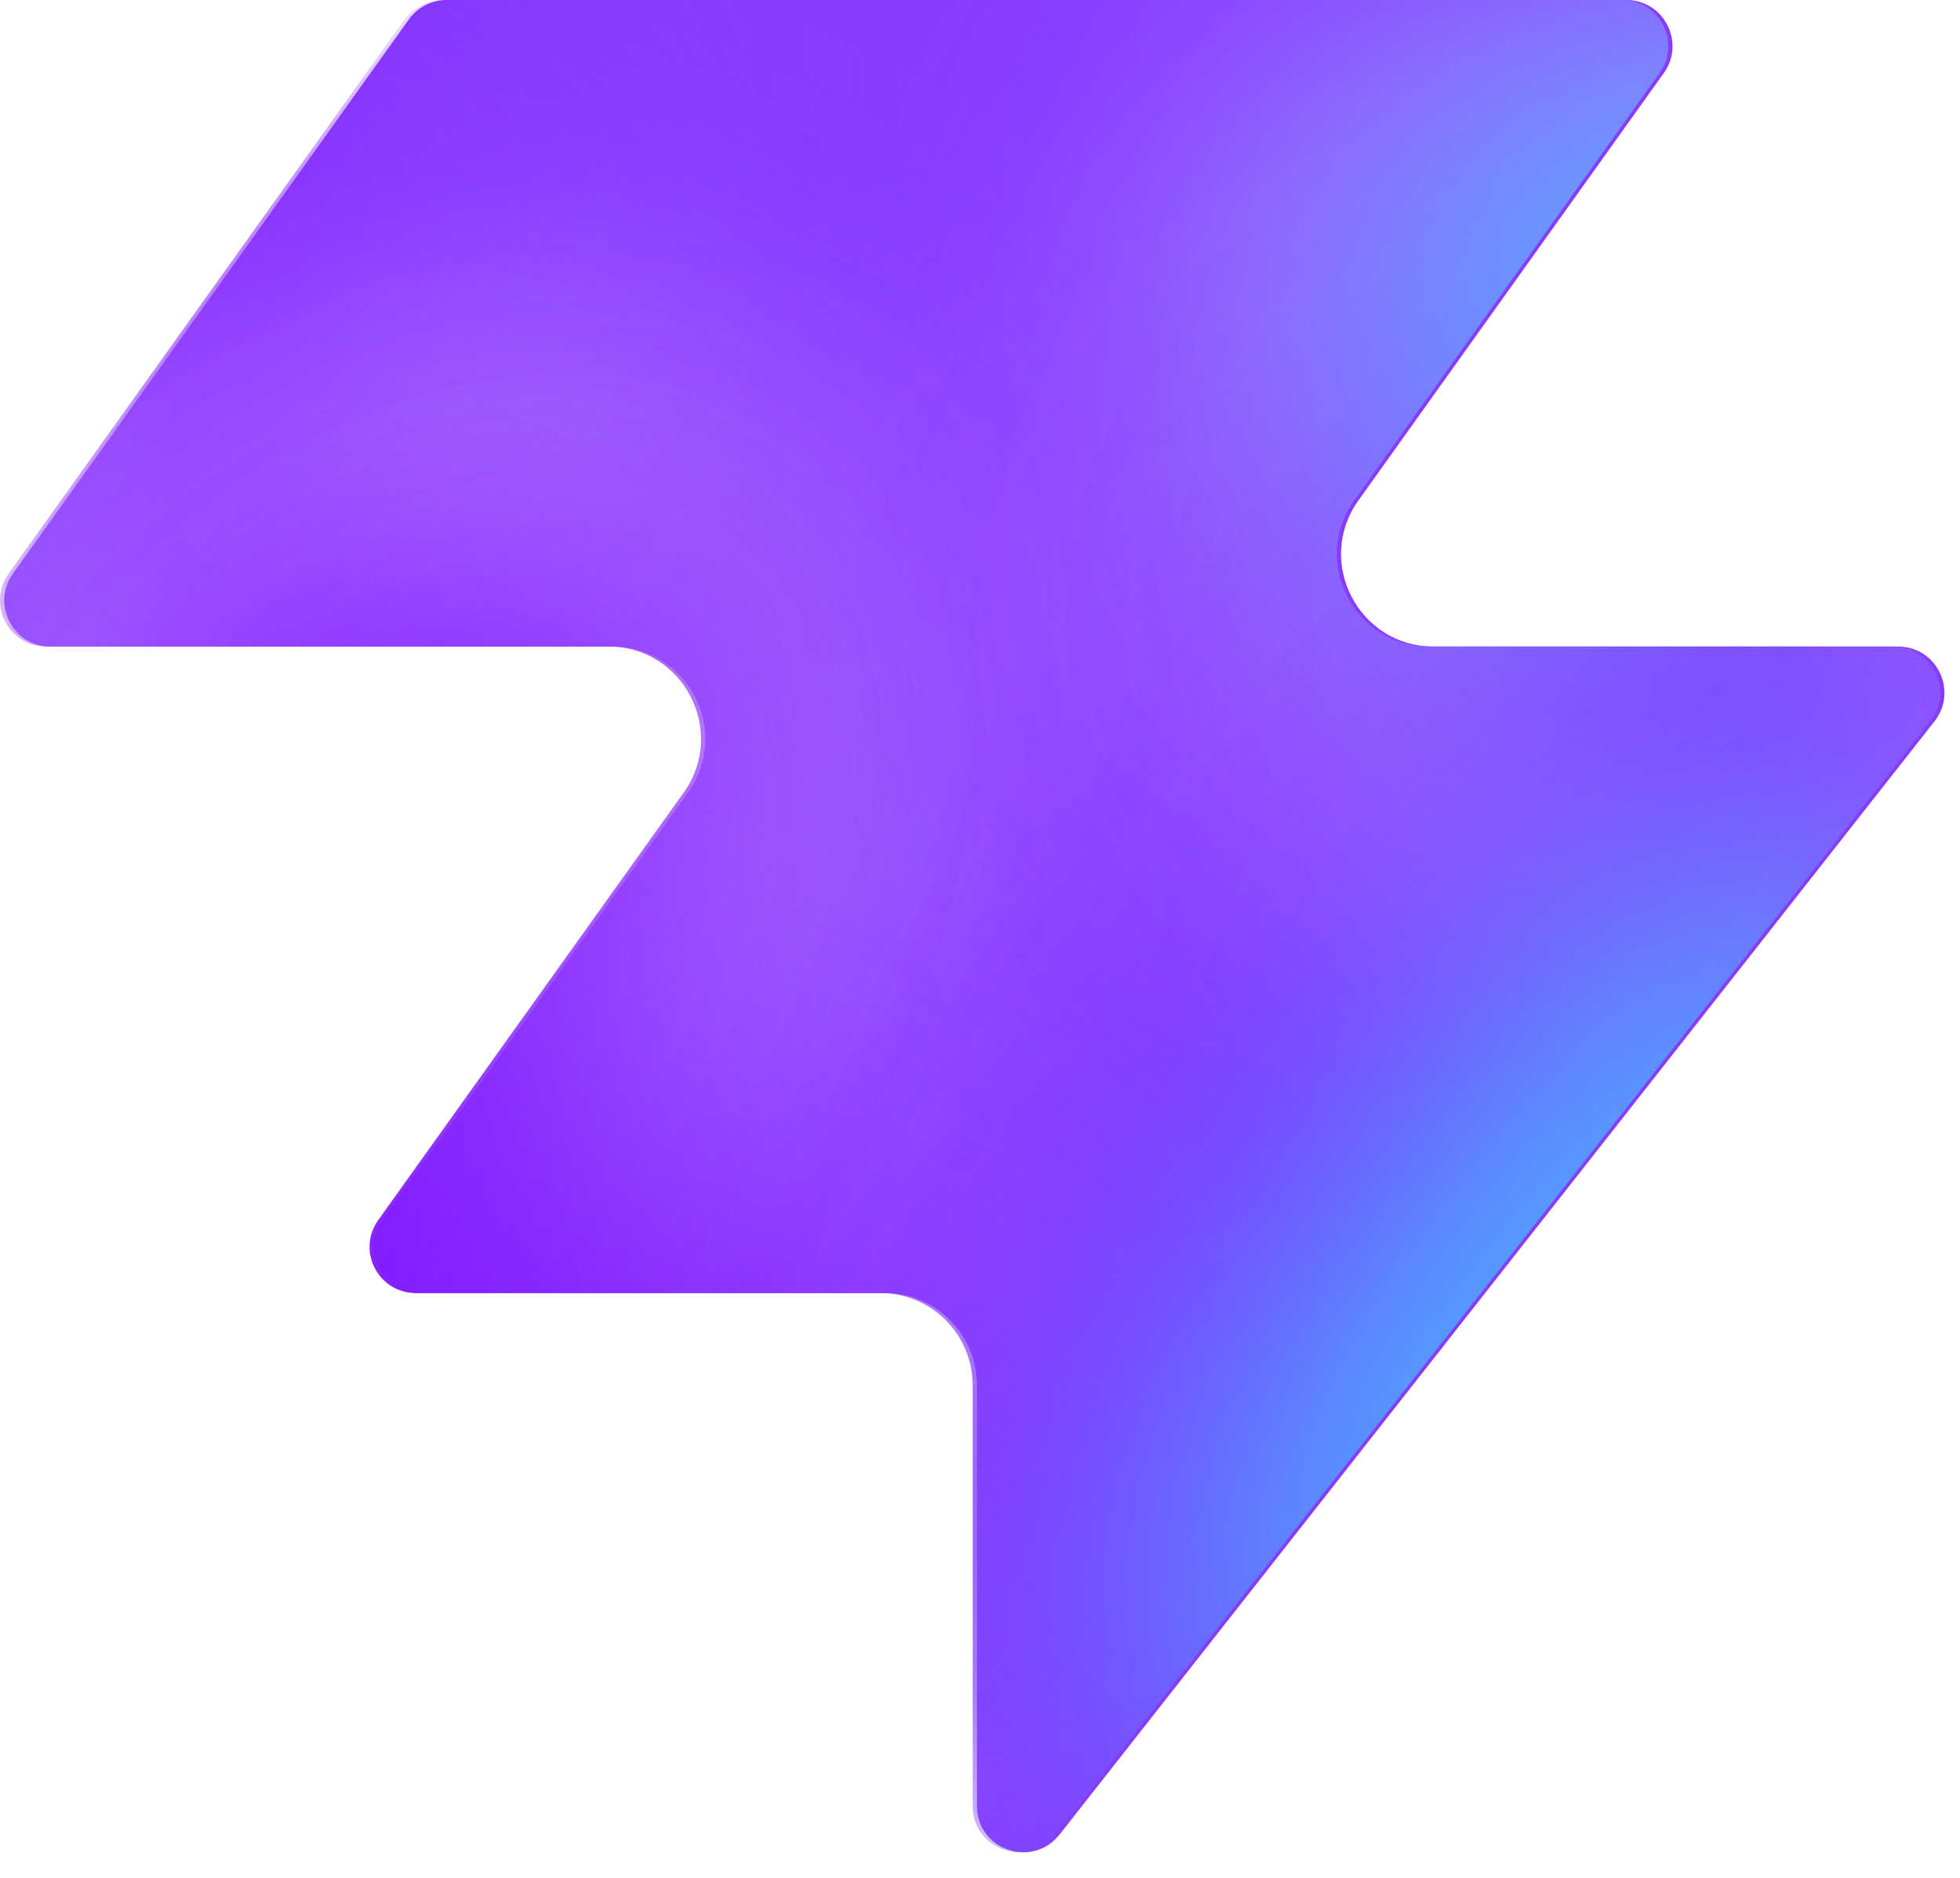
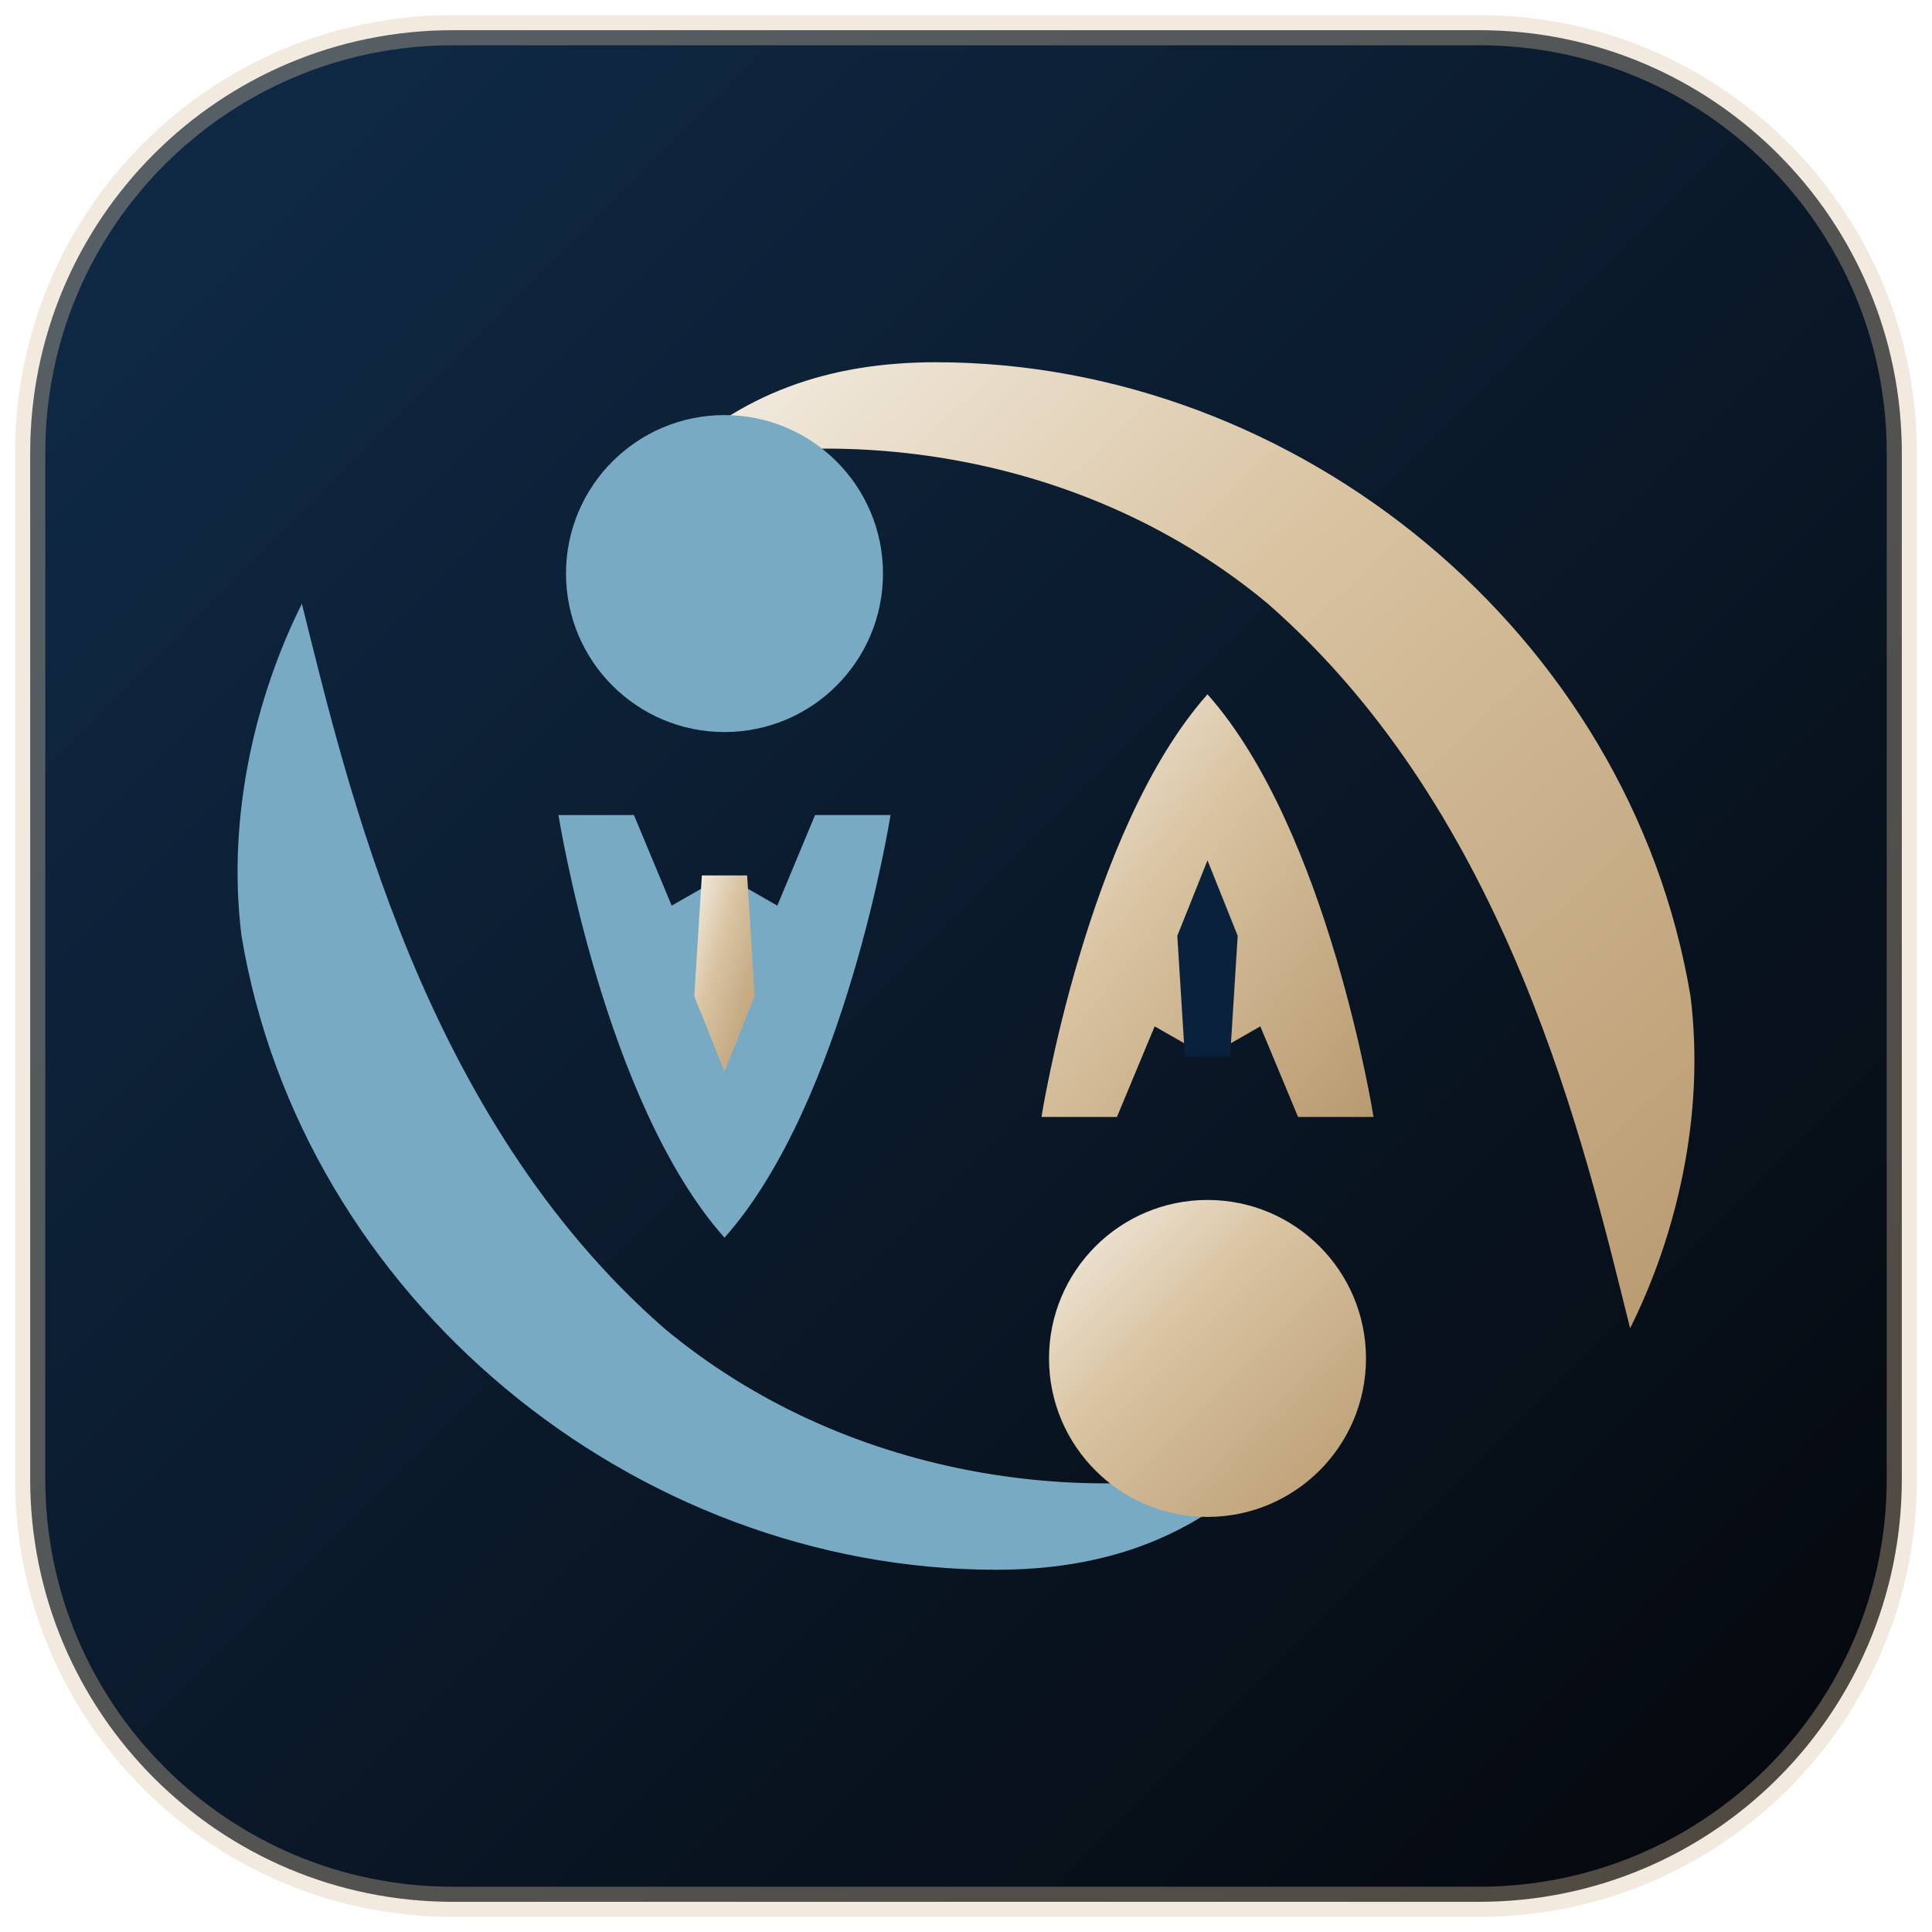
- <svg xmlns="http://www.w3.org/2000/svg" width="48" height="46" fill="none" viewBox="0 0 48 46">
-   <path fill="#863bff" d="M25.946 44.938c-.664.845-2.021.375-2.021-.698V33.937a2.26 2.26 0 0 0-2.262-2.262H10.287c-.92 0-1.456-1.04-.92-1.788l7.48-10.471c1.07-1.497 0-3.578-1.842-3.578H1.237c-.92 0-1.456-1.04-.92-1.788L10.013.474c.214-.297.556-.474.92-.474h28.894c.92 0 1.456 1.04.92 1.788l-7.48 10.471c-1.07 1.498 0 3.579 1.842 3.579h11.377c.943 0 1.473 1.088.89 1.83L25.947 44.94z" style="fill:#863bff;fill:color(display-p3 .525 .23 1);fill-opacity:1" />
-   <mask id="a" width="48" height="46" x="0" y="0" maskUnits="userSpaceOnUse" style="mask-type:alpha">
-     <path fill="#000" d="M25.842 44.938c-.664.844-2.021.375-2.021-.698V33.937a2.26 2.26 0 0 0-2.262-2.262H10.183c-.92 0-1.456-1.04-.92-1.788l7.48-10.471c1.07-1.498 0-3.579-1.842-3.579H1.133c-.92 0-1.456-1.04-.92-1.787L9.91.473c.214-.297.556-.474.92-.474h28.894c.92 0 1.456 1.04.92 1.788l-7.48 10.471c-1.07 1.498 0 3.578 1.842 3.578h11.377c.943 0 1.473 1.088.89 1.832L25.843 44.94z" style="fill:#000;fill-opacity:1" />
-   </mask>
-   <g mask="url(#a)">
-     <g filter="url(#b)">
-       <ellipse cx="5.508" cy="14.704" fill="#ede6ff" rx="5.508" ry="14.704" style="fill:#ede6ff;fill:color(display-p3 .927 .903 1);fill-opacity:1" transform="matrix(.00324 1 1 -.00324 -4.47 31.516)" />
-     </g>
-     <g filter="url(#c)">
-       <ellipse cx="10.399" cy="29.851" fill="#ede6ff" rx="10.399" ry="29.851" style="fill:#ede6ff;fill:color(display-p3 .927 .903 1);fill-opacity:1" transform="matrix(.00324 1 1 -.00324 -39.328 7.883)" />
-     </g>
-     <g filter="url(#d)">
-       <ellipse cx="5.508" cy="30.487" fill="#7e14ff" rx="5.508" ry="30.487" style="fill:#7e14ff;fill:color(display-p3 .492 .077 1);fill-opacity:1" transform="rotate(89.814 -25.913 -14.639)scale(1 -1)" />
-     </g>
-     <g filter="url(#e)">
-       <ellipse cx="5.508" cy="30.599" fill="#7e14ff" rx="5.508" ry="30.599" style="fill:#7e14ff;fill:color(display-p3 .492 .077 1);fill-opacity:1" transform="rotate(89.814 -32.644 -3.334)scale(1 -1)" />
-     </g>
-     <g filter="url(#f)">
-       <ellipse cx="5.508" cy="30.599" fill="#7e14ff" rx="5.508" ry="30.599" style="fill:#7e14ff;fill:color(display-p3 .492 .077 1);fill-opacity:1" transform="matrix(.00324 1 1 -.00324 -34.34 30.47)" />
-     </g>
-     <g filter="url(#g)">
-       <ellipse cx="14.072" cy="22.078" fill="#ede6ff" rx="14.072" ry="22.078" style="fill:#ede6ff;fill:color(display-p3 .927 .903 1);fill-opacity:1" transform="rotate(93.35 24.506 48.493)scale(-1 1)" />
-     </g>
-     <g filter="url(#h)">
-       <ellipse cx="3.47" cy="21.501" fill="#7e14ff" rx="3.47" ry="21.501" style="fill:#7e14ff;fill:color(display-p3 .492 .077 1);fill-opacity:1" transform="rotate(89.009 28.708 47.59)scale(-1 1)" />
-     </g>
-     <g filter="url(#i)">
-       <ellipse cx="3.47" cy="21.501" fill="#7e14ff" rx="3.47" ry="21.501" style="fill:#7e14ff;fill:color(display-p3 .492 .077 1);fill-opacity:1" transform="rotate(89.009 28.708 47.59)scale(-1 1)" />
-     </g>
-     <g filter="url(#j)">
-       <ellipse cx=".387" cy="8.972" fill="#7e14ff" rx="4.407" ry="29.108" style="fill:#7e14ff;fill:color(display-p3 .492 .077 1);fill-opacity:1" transform="rotate(39.51 .387 8.972)" />
-     </g>
-     <g filter="url(#k)">
-       <ellipse cx="47.523" cy="-6.092" fill="#7e14ff" rx="4.407" ry="29.108" style="fill:#7e14ff;fill:color(display-p3 .492 .077 1);fill-opacity:1" transform="rotate(37.892 47.523 -6.092)" />
-     </g>
-     <g filter="url(#l)">
-       <ellipse cx="41.412" cy="6.333" fill="#47bfff" rx="5.971" ry="9.665" style="fill:#47bfff;fill:color(display-p3 .28 .748 1);fill-opacity:1" transform="rotate(37.892 41.412 6.333)" />
-     </g>
-     <g filter="url(#m)">
-       <ellipse cx="-1.879" cy="38.332" fill="#7e14ff" rx="4.407" ry="29.108" style="fill:#7e14ff;fill:color(display-p3 .492 .077 1);fill-opacity:1" transform="rotate(37.892 -1.88 38.332)" />
-     </g>
-     <g filter="url(#n)">
-       <ellipse cx="-1.879" cy="38.332" fill="#7e14ff" rx="4.407" ry="29.108" style="fill:#7e14ff;fill:color(display-p3 .492 .077 1);fill-opacity:1" transform="rotate(37.892 -1.88 38.332)" />
-     </g>
-     <g filter="url(#o)">
-       <ellipse cx="35.651" cy="29.907" fill="#7e14ff" rx="4.407" ry="29.108" style="fill:#7e14ff;fill:color(display-p3 .492 .077 1);fill-opacity:1" transform="rotate(37.892 35.651 29.907)" />
-     </g>
-     <g filter="url(#p)">
-       <ellipse cx="38.418" cy="32.4" fill="#47bfff" rx="5.971" ry="15.297" style="fill:#47bfff;fill:color(display-p3 .28 .748 1);fill-opacity:1" transform="rotate(37.892 38.418 32.4)" />
-     </g>
+ <svg xmlns="http://www.w3.org/2000/svg" viewBox="0 0 128 128" width="128" height="128" fill="none">
+   <defs>
+     <linearGradient id="ssFavBg" x1="0%" y1="0%" x2="100%" y2="100%">
+       <stop offset="0%" stop-color="#102C4A" />
+       <stop offset="100%" stop-color="#05070B" />
+     </linearGradient>
+     <linearGradient id="ssFavGold" x1="0%" y1="0%" x2="100%" y2="100%">
+       <stop offset="0%" stop-color="#F4EFE6" />
+       <stop offset="40%" stop-color="#D9C3A1" />
+       <stop offset="100%" stop-color="#B89A70" />
+     </linearGradient>
+   </defs>
+   <rect x="2" y="2" width="124" height="124" rx="28" fill="url(#ssFavBg)" stroke="rgba(217,195,161,0.35)" stroke-width="2" />
+   <g transform="translate(14, 14)">
+     <path d="M 48,10 C 72,10 94,28 98,52 C 99,60 97,68 94,74 C 91,62 86,40 70,26 C 58,16 42,14 30,17 C 35,12 41,10 48,10 Z" fill="url(#ssFavGold)" />
+     <path d="M 52,90 C 28,90 6,72 2,48 C 1,40 3,32 6,26 C 9,38 14,60 30,74 C 42,84 58,86 70,83 C 65,88 59,90 52,90 Z" fill="#78ABC3" />
+     <circle cx="34" cy="24" r="10.5" fill="#78ABC3" />
+     <path d="M 23,40 C 23,40 26,59 34,68 C 42,59 45,40 45,40 L 40,40 L 37.5,46 L 34,44 L 30.5,46 L 28,40 Z" fill="#78ABC3" />
+     <path d="M 32.5,44 L 35.5,44 L 36,52 L 34,57 L 32,52 Z" fill="url(#ssFavGold)" />
+     <circle cx="66" cy="76" r="10.5" fill="url(#ssFavGold)" />
+     <path d="M 77,60 C 77,60 74,41 66,32 C 58,41 55,60 55,60 L 60,60 L 62.5,54 L 66,56 L 69.5,54 L 72,60 Z" fill="url(#ssFavGold)" />
+     <path d="M 67.5,56 L 64.5,56 L 64,48 L 66,43 L 68,48 Z" fill="#09213A" />
  </g>
-   <defs>
-     <filter id="b" width="60.045" height="41.654" x="-19.77" y="16.149" color-interpolation-filters="sRGB" filterUnits="userSpaceOnUse">
-       <feFlood flood-opacity="0" result="BackgroundImageFix" />
-       <feBlend in="SourceGraphic" in2="BackgroundImageFix" result="shape" />
-       <feGaussianBlur result="effect1_foregroundBlur_2002_17158" stdDeviation="7.659" />
-     </filter>
-     <filter id="c" width="90.34" height="51.437" x="-54.613" y="-7.533" color-interpolation-filters="sRGB" filterUnits="userSpaceOnUse">
-       <feFlood flood-opacity="0" result="BackgroundImageFix" />
-       <feBlend in="SourceGraphic" in2="BackgroundImageFix" result="shape" />
-       <feGaussianBlur result="effect1_foregroundBlur_2002_17158" stdDeviation="7.659" />
-     </filter>
-     <filter id="d" width="79.355" height="29.4" x="-49.64" y="2.03" color-interpolation-filters="sRGB" filterUnits="userSpaceOnUse">
-       <feFlood flood-opacity="0" result="BackgroundImageFix" />
-       <feBlend in="SourceGraphic" in2="BackgroundImageFix" result="shape" />
-       <feGaussianBlur result="effect1_foregroundBlur_2002_17158" stdDeviation="4.596" />
-     </filter>
-     <filter id="e" width="79.579" height="29.4" x="-45.045" y="20.029" color-interpolation-filters="sRGB" filterUnits="userSpaceOnUse">
-       <feFlood flood-opacity="0" result="BackgroundImageFix" />
-       <feBlend in="SourceGraphic" in2="BackgroundImageFix" result="shape" />
-       <feGaussianBlur result="effect1_foregroundBlur_2002_17158" stdDeviation="4.596" />
-     </filter>
-     <filter id="f" width="79.579" height="29.4" x="-43.513" y="21.178" color-interpolation-filters="sRGB" filterUnits="userSpaceOnUse">
-       <feFlood flood-opacity="0" result="BackgroundImageFix" />
-       <feBlend in="SourceGraphic" in2="BackgroundImageFix" result="shape" />
-       <feGaussianBlur result="effect1_foregroundBlur_2002_17158" stdDeviation="4.596" />
-     </filter>
-     <filter id="g" width="74.749" height="58.852" x="15.756" y="-17.901" color-interpolation-filters="sRGB" filterUnits="userSpaceOnUse">
-       <feFlood flood-opacity="0" result="BackgroundImageFix" />
-       <feBlend in="SourceGraphic" in2="BackgroundImageFix" result="shape" />
-       <feGaussianBlur result="effect1_foregroundBlur_2002_17158" stdDeviation="7.659" />
-     </filter>
-     <filter id="h" width="61.377" height="25.362" x="23.548" y="2.284" color-interpolation-filters="sRGB" filterUnits="userSpaceOnUse">
-       <feFlood flood-opacity="0" result="BackgroundImageFix" />
-       <feBlend in="SourceGraphic" in2="BackgroundImageFix" result="shape" />
-       <feGaussianBlur result="effect1_foregroundBlur_2002_17158" stdDeviation="4.596" />
-     </filter>
-     <filter id="i" width="61.377" height="25.362" x="23.548" y="2.284" color-interpolation-filters="sRGB" filterUnits="userSpaceOnUse">
-       <feFlood flood-opacity="0" result="BackgroundImageFix" />
-       <feBlend in="SourceGraphic" in2="BackgroundImageFix" result="shape" />
-       <feGaussianBlur result="effect1_foregroundBlur_2002_17158" stdDeviation="4.596" />
-     </filter>
-     <filter id="j" width="56.045" height="63.649" x="-27.636" y="-22.853" color-interpolation-filters="sRGB" filterUnits="userSpaceOnUse">
-       <feFlood flood-opacity="0" result="BackgroundImageFix" />
-       <feBlend in="SourceGraphic" in2="BackgroundImageFix" result="shape" />
-       <feGaussianBlur result="effect1_foregroundBlur_2002_17158" stdDeviation="4.596" />
-     </filter>
-     <filter id="k" width="54.814" height="64.646" x="20.116" y="-38.415" color-interpolation-filters="sRGB" filterUnits="userSpaceOnUse">
-       <feFlood flood-opacity="0" result="BackgroundImageFix" />
-       <feBlend in="SourceGraphic" in2="BackgroundImageFix" result="shape" />
-       <feGaussianBlur result="effect1_foregroundBlur_2002_17158" stdDeviation="4.596" />
-     </filter>
-     <filter id="l" width="33.541" height="35.313" x="24.641" y="-11.323" color-interpolation-filters="sRGB" filterUnits="userSpaceOnUse">
-       <feFlood flood-opacity="0" result="BackgroundImageFix" />
-       <feBlend in="SourceGraphic" in2="BackgroundImageFix" result="shape" />
-       <feGaussianBlur result="effect1_foregroundBlur_2002_17158" stdDeviation="4.596" />
-     </filter>
-     <filter id="m" width="54.814" height="64.646" x="-29.286" y="6.009" color-interpolation-filters="sRGB" filterUnits="userSpaceOnUse">
-       <feFlood flood-opacity="0" result="BackgroundImageFix" />
-       <feBlend in="SourceGraphic" in2="BackgroundImageFix" result="shape" />
-       <feGaussianBlur result="effect1_foregroundBlur_2002_17158" stdDeviation="4.596" />
-     </filter>
-     <filter id="n" width="54.814" height="64.646" x="-29.286" y="6.009" color-interpolation-filters="sRGB" filterUnits="userSpaceOnUse">
-       <feFlood flood-opacity="0" result="BackgroundImageFix" />
-       <feBlend in="SourceGraphic" in2="BackgroundImageFix" result="shape" />
-       <feGaussianBlur result="effect1_foregroundBlur_2002_17158" stdDeviation="4.596" />
-     </filter>
-     <filter id="o" width="54.814" height="64.646" x="8.244" y="-2.416" color-interpolation-filters="sRGB" filterUnits="userSpaceOnUse">
-       <feFlood flood-opacity="0" result="BackgroundImageFix" />
-       <feBlend in="SourceGraphic" in2="BackgroundImageFix" result="shape" />
-       <feGaussianBlur result="effect1_foregroundBlur_2002_17158" stdDeviation="4.596" />
-     </filter>
-     <filter id="p" width="39.409" height="43.623" x="18.713" y="10.588" color-interpolation-filters="sRGB" filterUnits="userSpaceOnUse">
-       <feFlood flood-opacity="0" result="BackgroundImageFix" />
-       <feBlend in="SourceGraphic" in2="BackgroundImageFix" result="shape" />
-       <feGaussianBlur result="effect1_foregroundBlur_2002_17158" stdDeviation="4.596" />
-     </filter>
-   </defs>
</svg>
